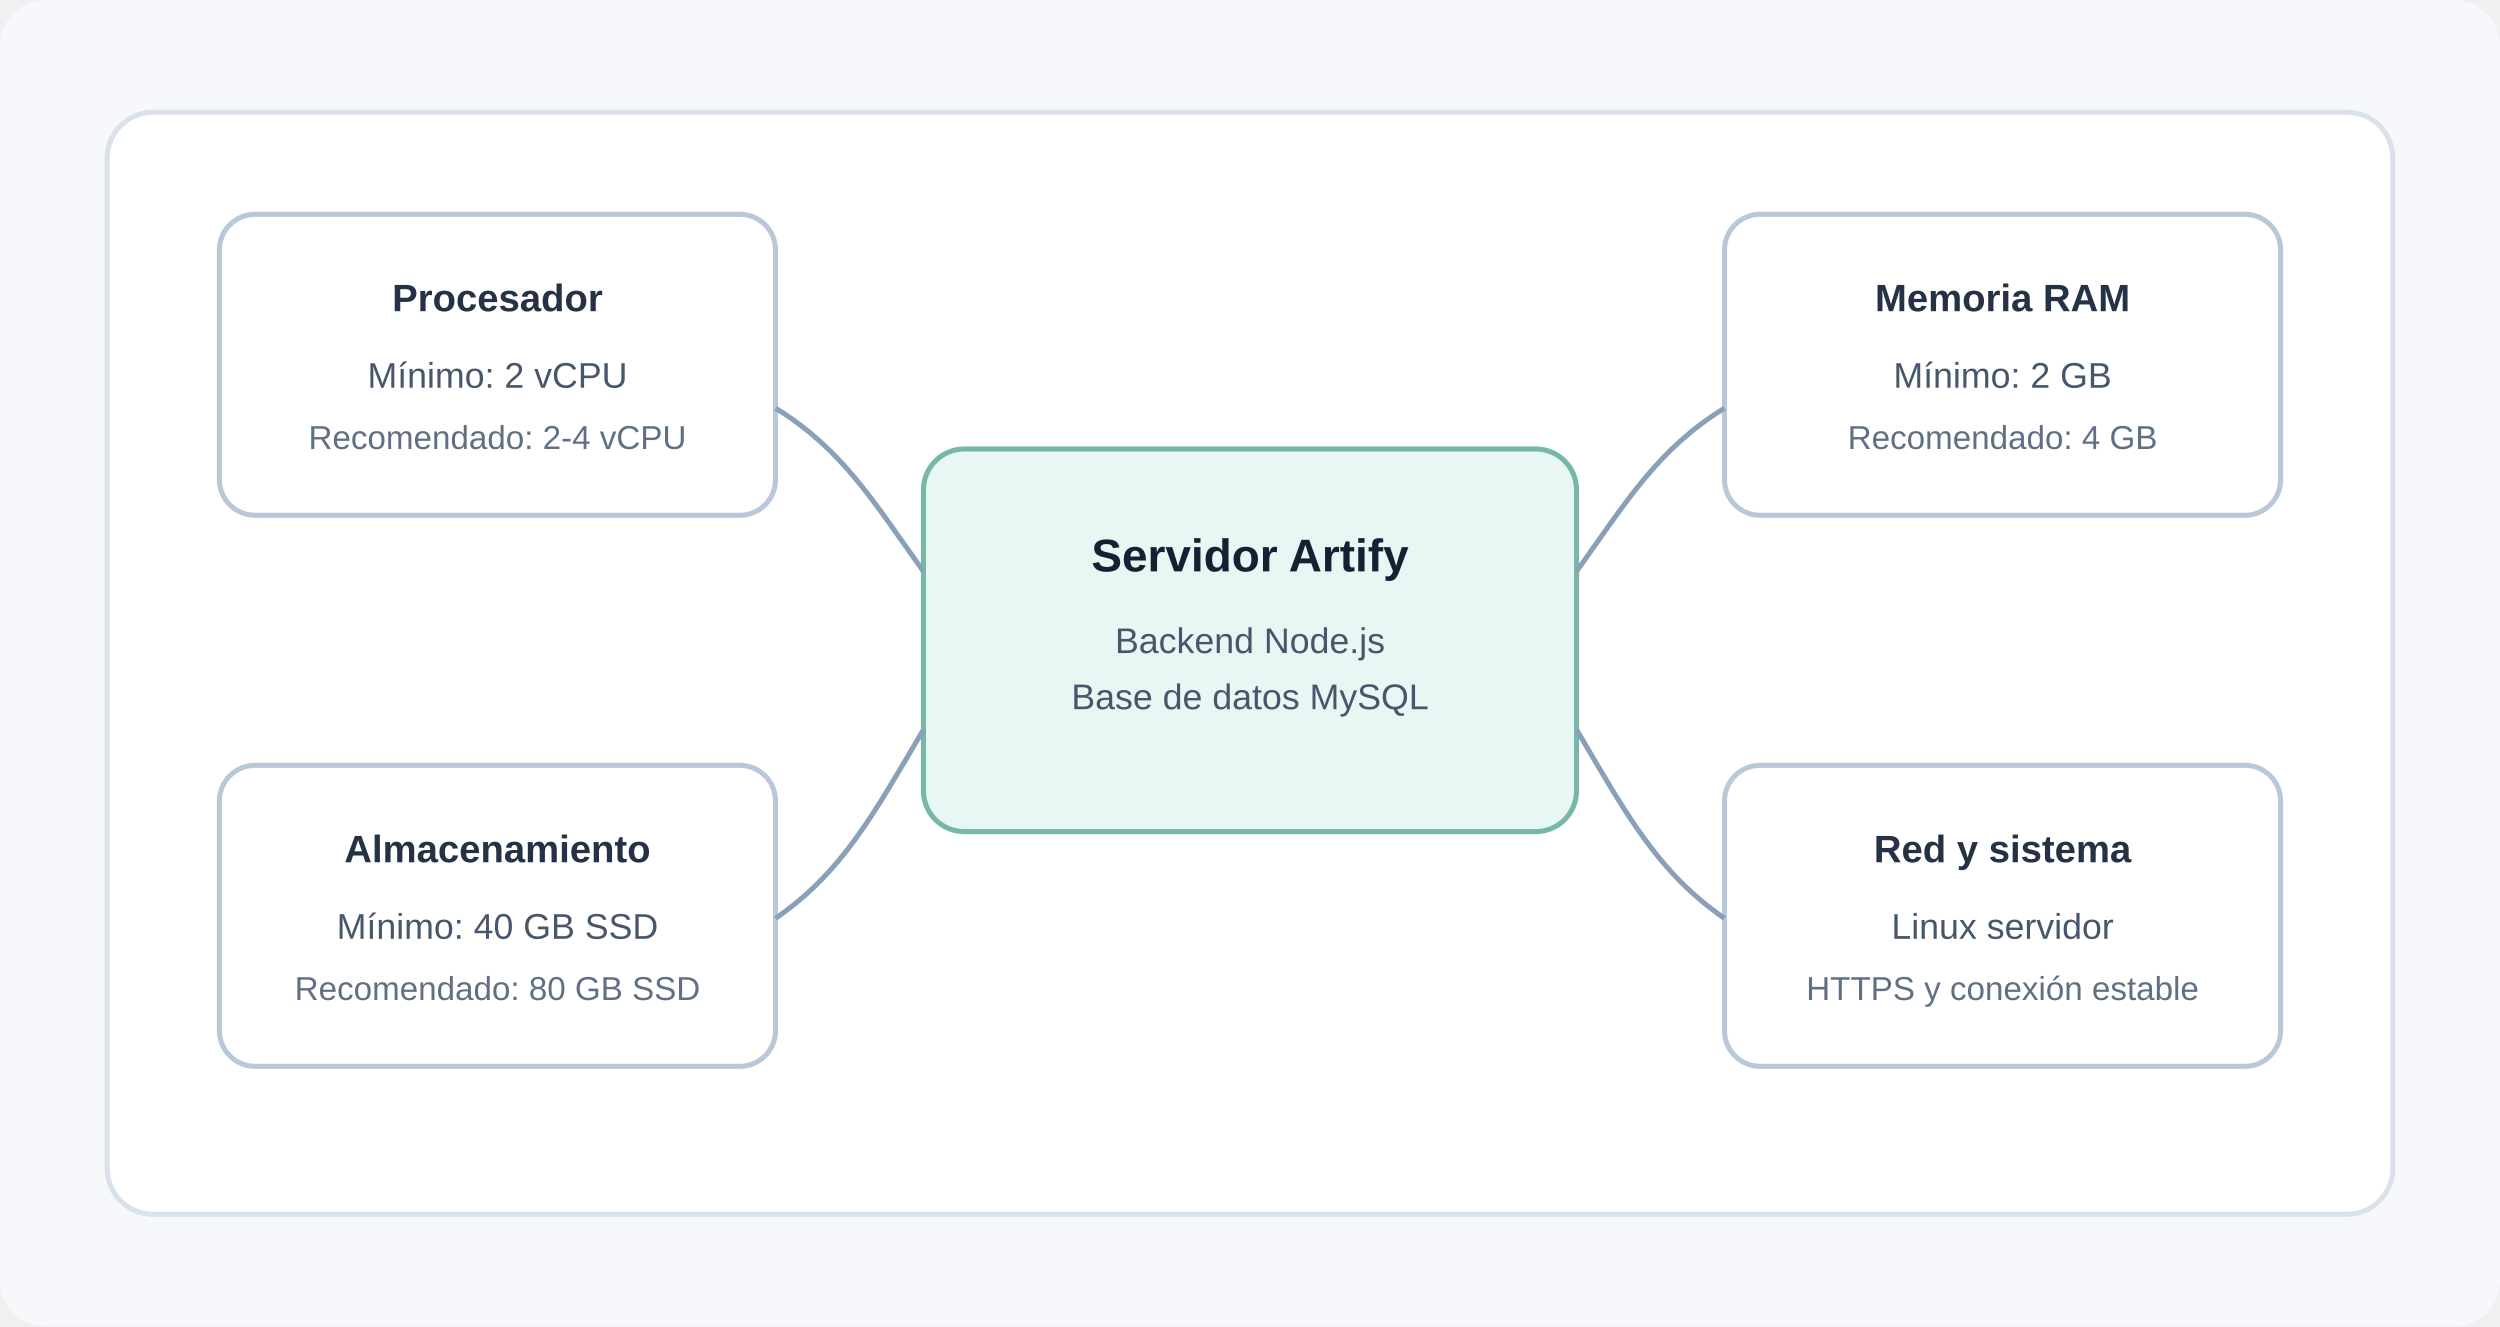
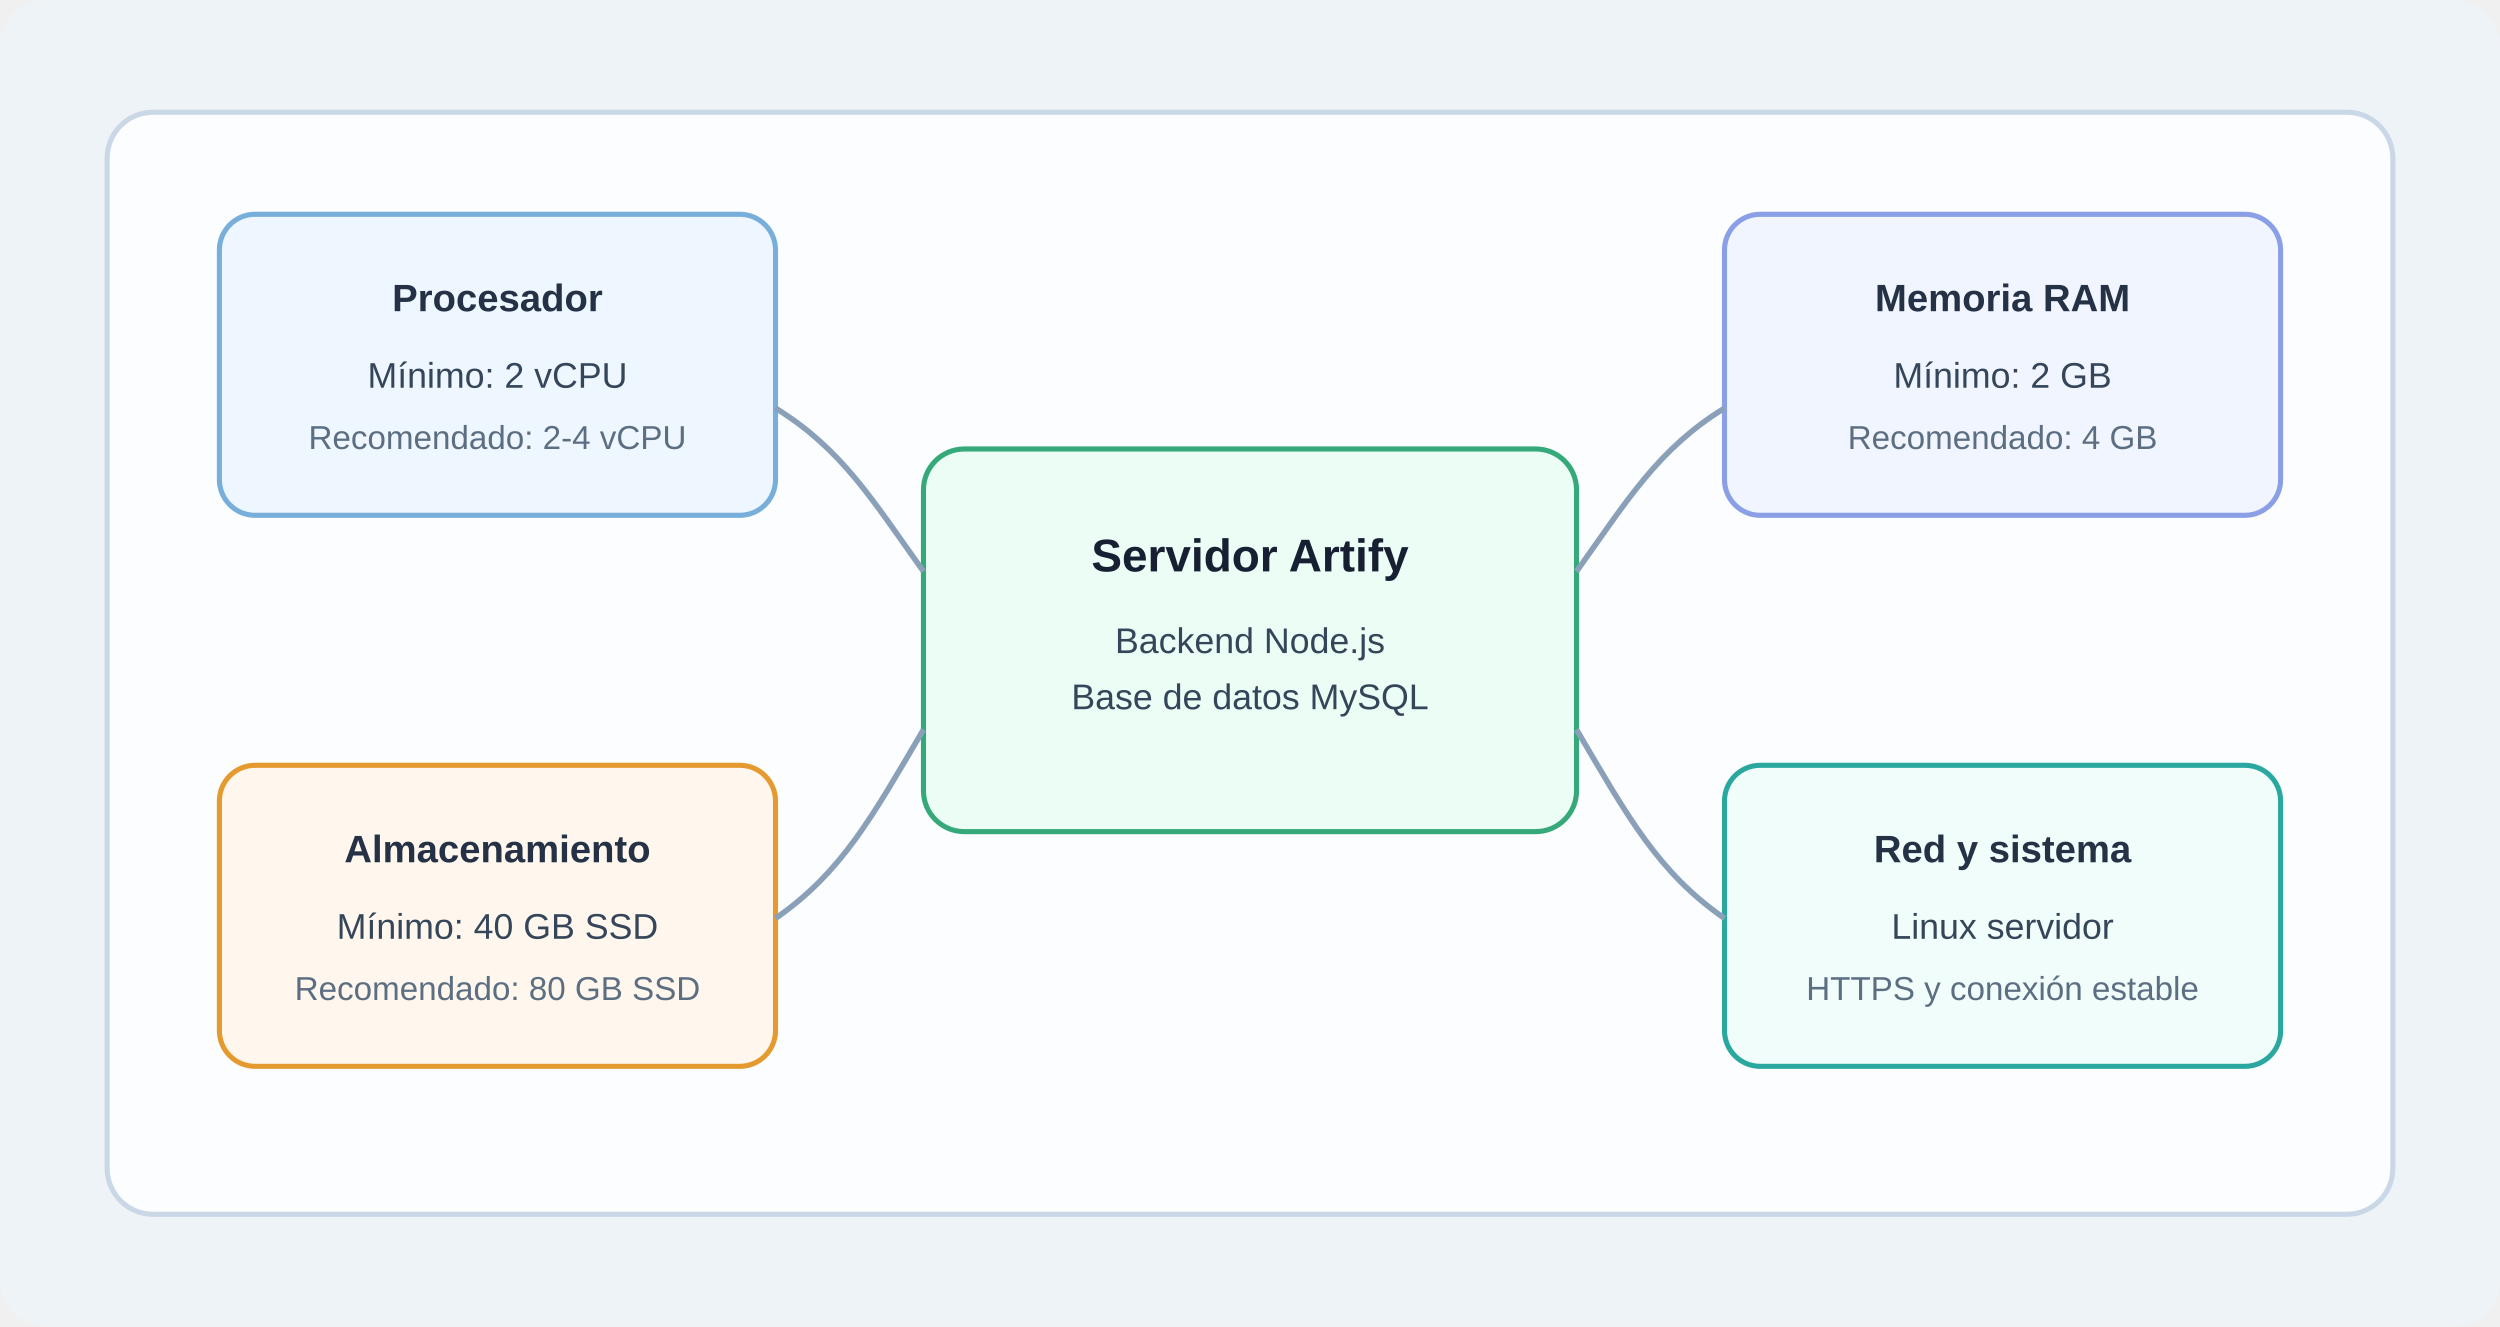
<svg xmlns="http://www.w3.org/2000/svg" width="980" height="520" viewBox="0 0 980 520" role="img" aria-labelledby="title desc">
  <defs>
    <style>
-       .bg { fill: #f6f8fb; }
-       .panel { fill: #ffffff; stroke: #d9e2ec; stroke-width: 2; }
-       .center { fill: #e9f7f4; stroke: #77b7a8; stroke-width: 2; }
-       .tile { fill: #ffffff; stroke: #b9c8d8; stroke-width: 2; }
+       .bg { fill: #eef3f8; }
+       .panel { fill: #fbfdff; stroke: #c9d7e6; stroke-width: 2; }
+       .center { fill: #ecfdf5; stroke: #35a979; stroke-width: 2; }
+       .cpu { fill: #eef7ff; stroke: #78aeda; stroke-width: 2; }
+       .ram { fill: #f1f5ff; stroke: #8b9fe6; stroke-width: 2; }
+       .storage { fill: #fff7ed; stroke: #e59a2f; stroke-width: 2; }
+       .network { fill: #f0fdfa; stroke: #2aa8a0; stroke-width: 2; }
      .title { font: 700 18px Arial, Helvetica, sans-serif; fill: #172033; }
      .label { font: 700 15px Arial, Helvetica, sans-serif; fill: #253246; }
-       .text { font: 14px Arial, Helvetica, sans-serif; fill: #47576b; }
-       .small { font: 13px Arial, Helvetica, sans-serif; fill: #607084; }
-       .line { stroke: #8aa0b8; stroke-width: 2; fill: none; }
+       .text { font: 14px Arial, Helvetica, sans-serif; fill: #35465a; }
+       .small { font: 13px Arial, Helvetica, sans-serif; fill: #5c6e82; }
+       .line { stroke: #8aa0b8; stroke-width: 2.2; fill: none; }
    </style>
  </defs>
  <rect class="bg" x="0" y="0" width="980" height="520" rx="18" />
  <rect class="panel" x="42" y="44" width="896" height="432" rx="18" />
  <rect class="center" x="362" y="176" width="256" height="150" rx="16" />
  <text class="title" x="490" y="224" text-anchor="middle">Servidor Artify</text>
  <text class="text" x="490" y="256" text-anchor="middle">Backend Node.js</text>
  <text class="text" x="490" y="278" text-anchor="middle">Base de datos MySQL</text>
-   <rect class="tile" x="86" y="84" width="218" height="118" rx="14" />
+   <rect class="cpu" x="86" y="84" width="218" height="118" rx="14" />
  <text class="label" x="195" y="122" text-anchor="middle">Procesador</text>
  <text class="text" x="195" y="152" text-anchor="middle">Mínimo: 2 vCPU</text>
  <text class="small" x="195" y="176" text-anchor="middle">Recomendado: 2-4 vCPU</text>
-   <rect class="tile" x="676" y="84" width="218" height="118" rx="14" />
+   <rect class="ram" x="676" y="84" width="218" height="118" rx="14" />
  <text class="label" x="785" y="122" text-anchor="middle">Memoria RAM</text>
  <text class="text" x="785" y="152" text-anchor="middle">Mínimo: 2 GB</text>
  <text class="small" x="785" y="176" text-anchor="middle">Recomendado: 4 GB</text>
-   <rect class="tile" x="86" y="300" width="218" height="118" rx="14" />
+   <rect class="storage" x="86" y="300" width="218" height="118" rx="14" />
  <text class="label" x="195" y="338" text-anchor="middle">Almacenamiento</text>
  <text class="text" x="195" y="368" text-anchor="middle">Mínimo: 40 GB SSD</text>
  <text class="small" x="195" y="392" text-anchor="middle">Recomendado: 80 GB SSD</text>
-   <rect class="tile" x="676" y="300" width="218" height="118" rx="14" />
+   <rect class="network" x="676" y="300" width="218" height="118" rx="14" />
  <text class="label" x="785" y="338" text-anchor="middle">Red y sistema</text>
  <text class="text" x="785" y="368" text-anchor="middle">Linux servidor</text>
  <text class="small" x="785" y="392" text-anchor="middle">HTTPS y conexión estable</text>
  <path class="line" d="M304 160 C330 176, 342 196, 362 224" />
  <path class="line" d="M676 160 C650 176, 638 196, 618 224" />
  <path class="line" d="M304 360 C330 342, 342 320, 362 286" />
  <path class="line" d="M676 360 C650 342, 638 320, 618 286" />
</svg>
